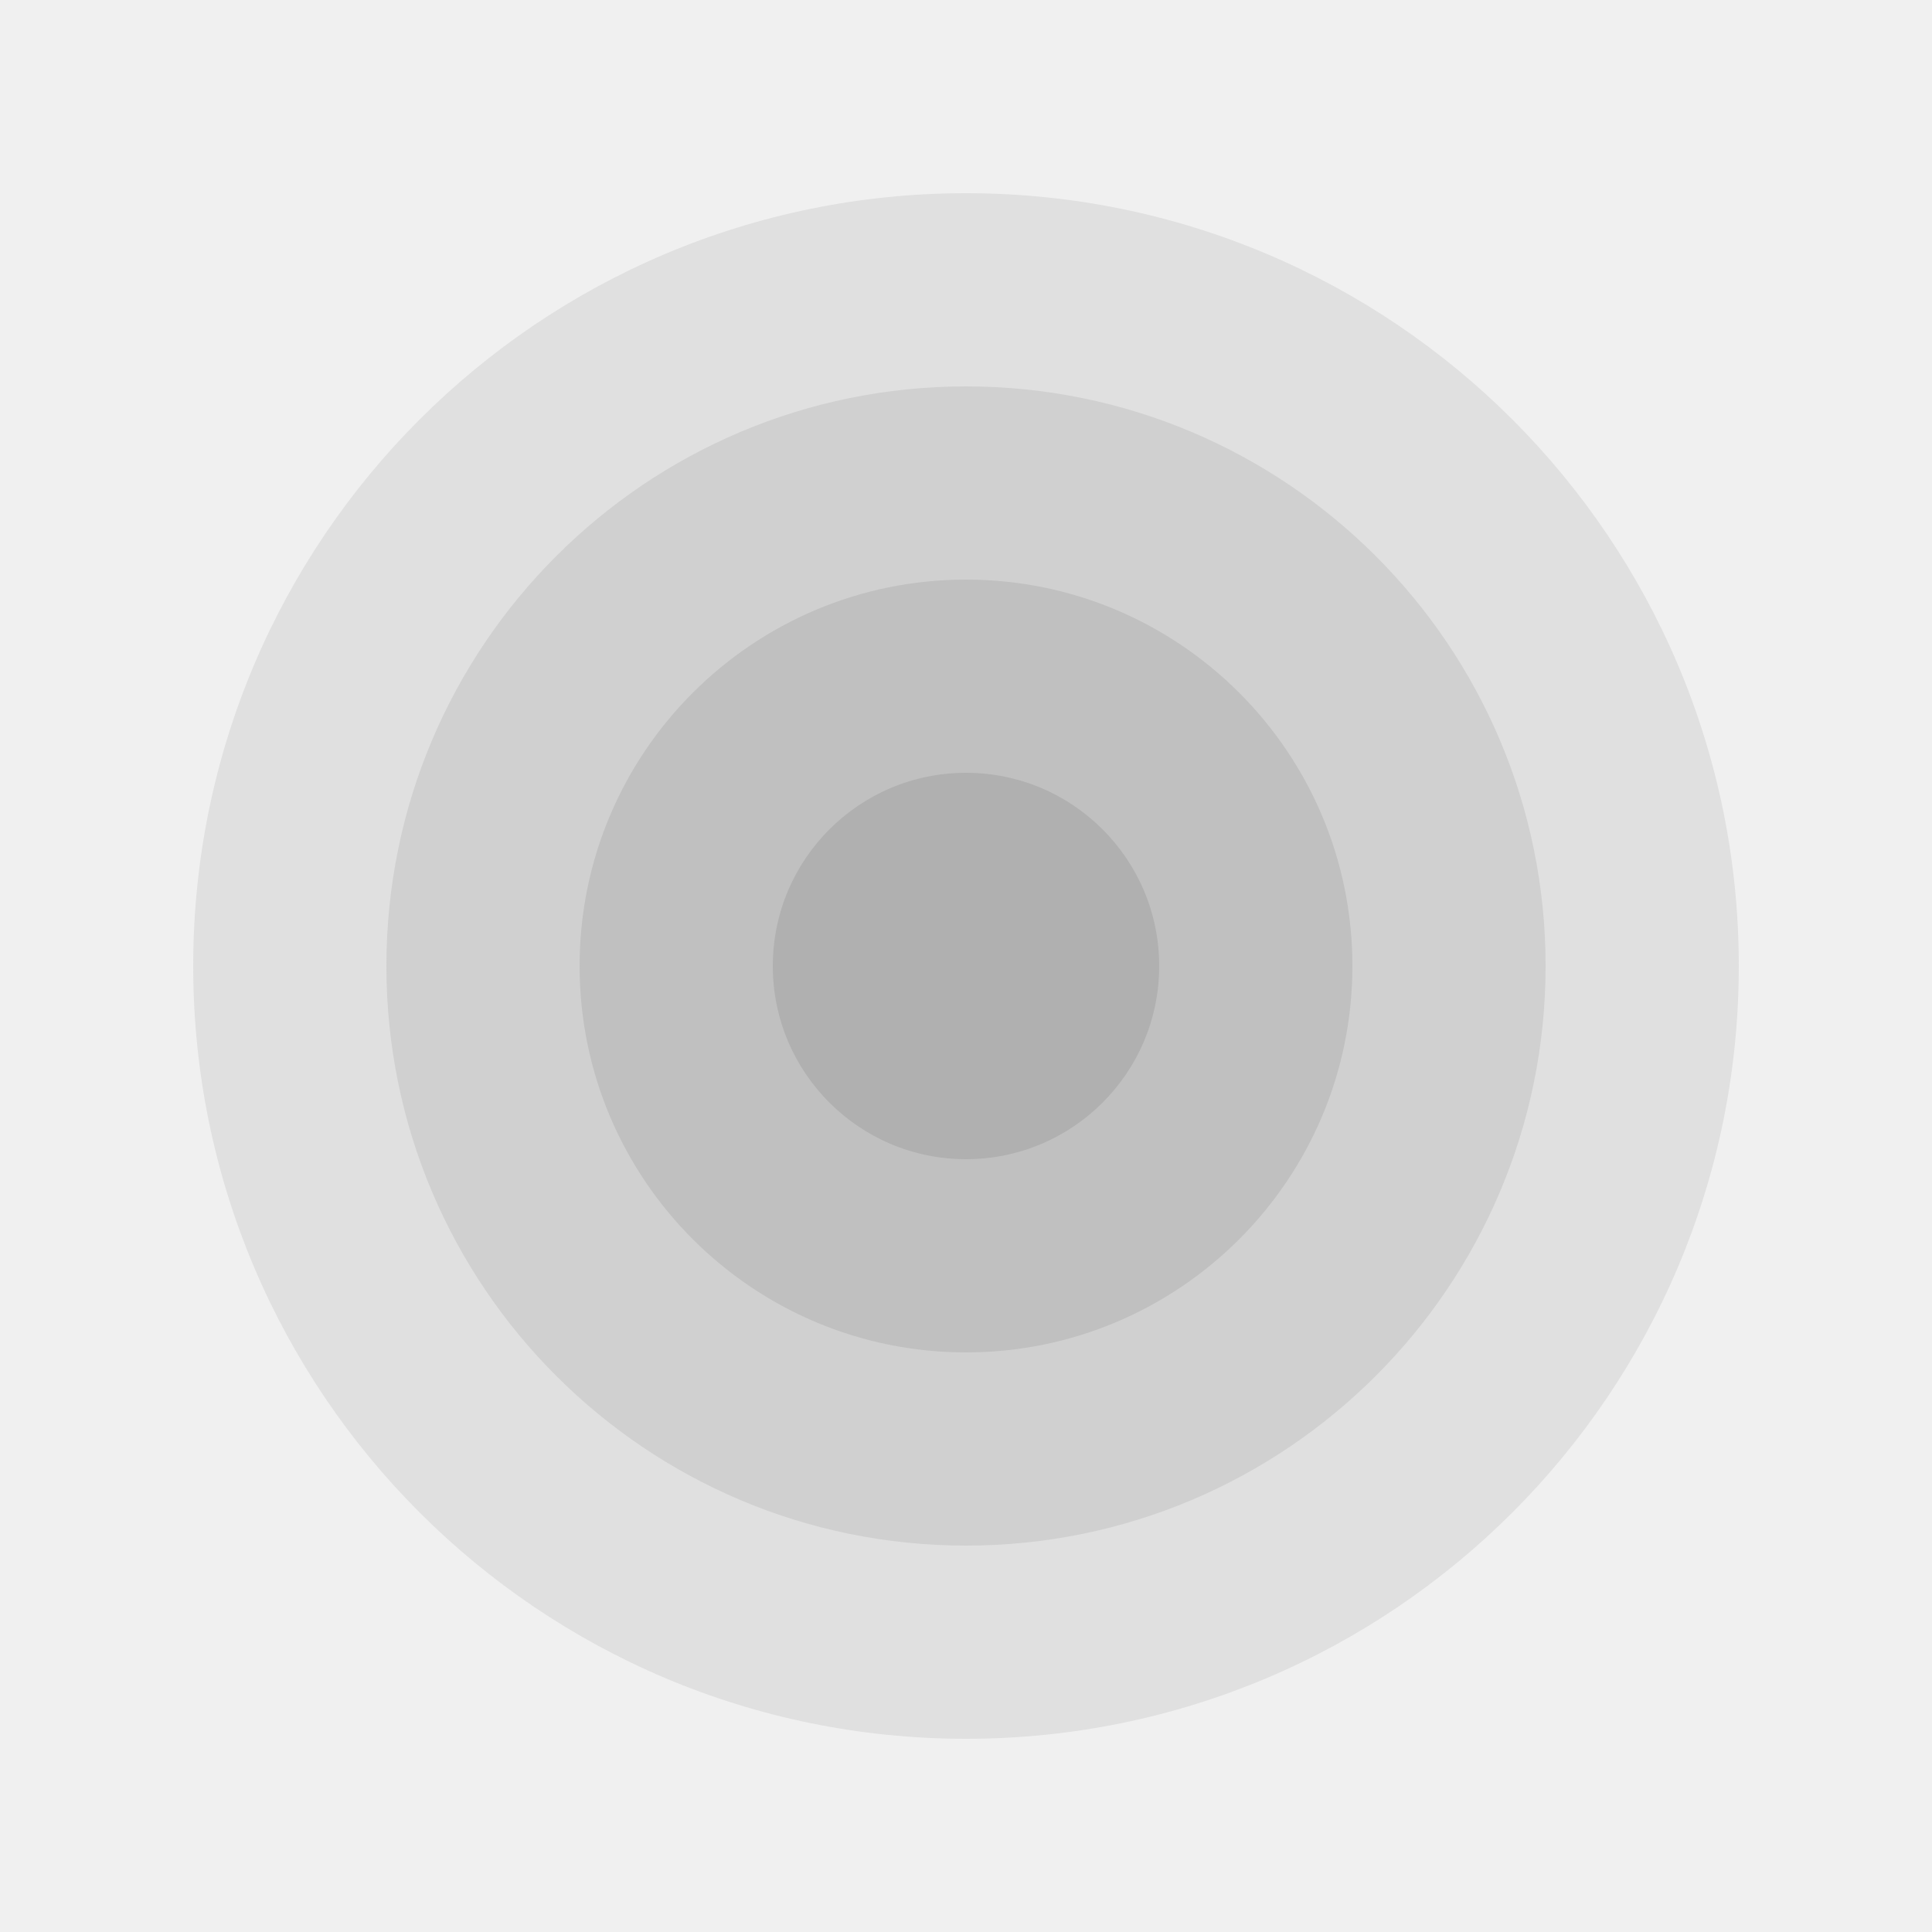
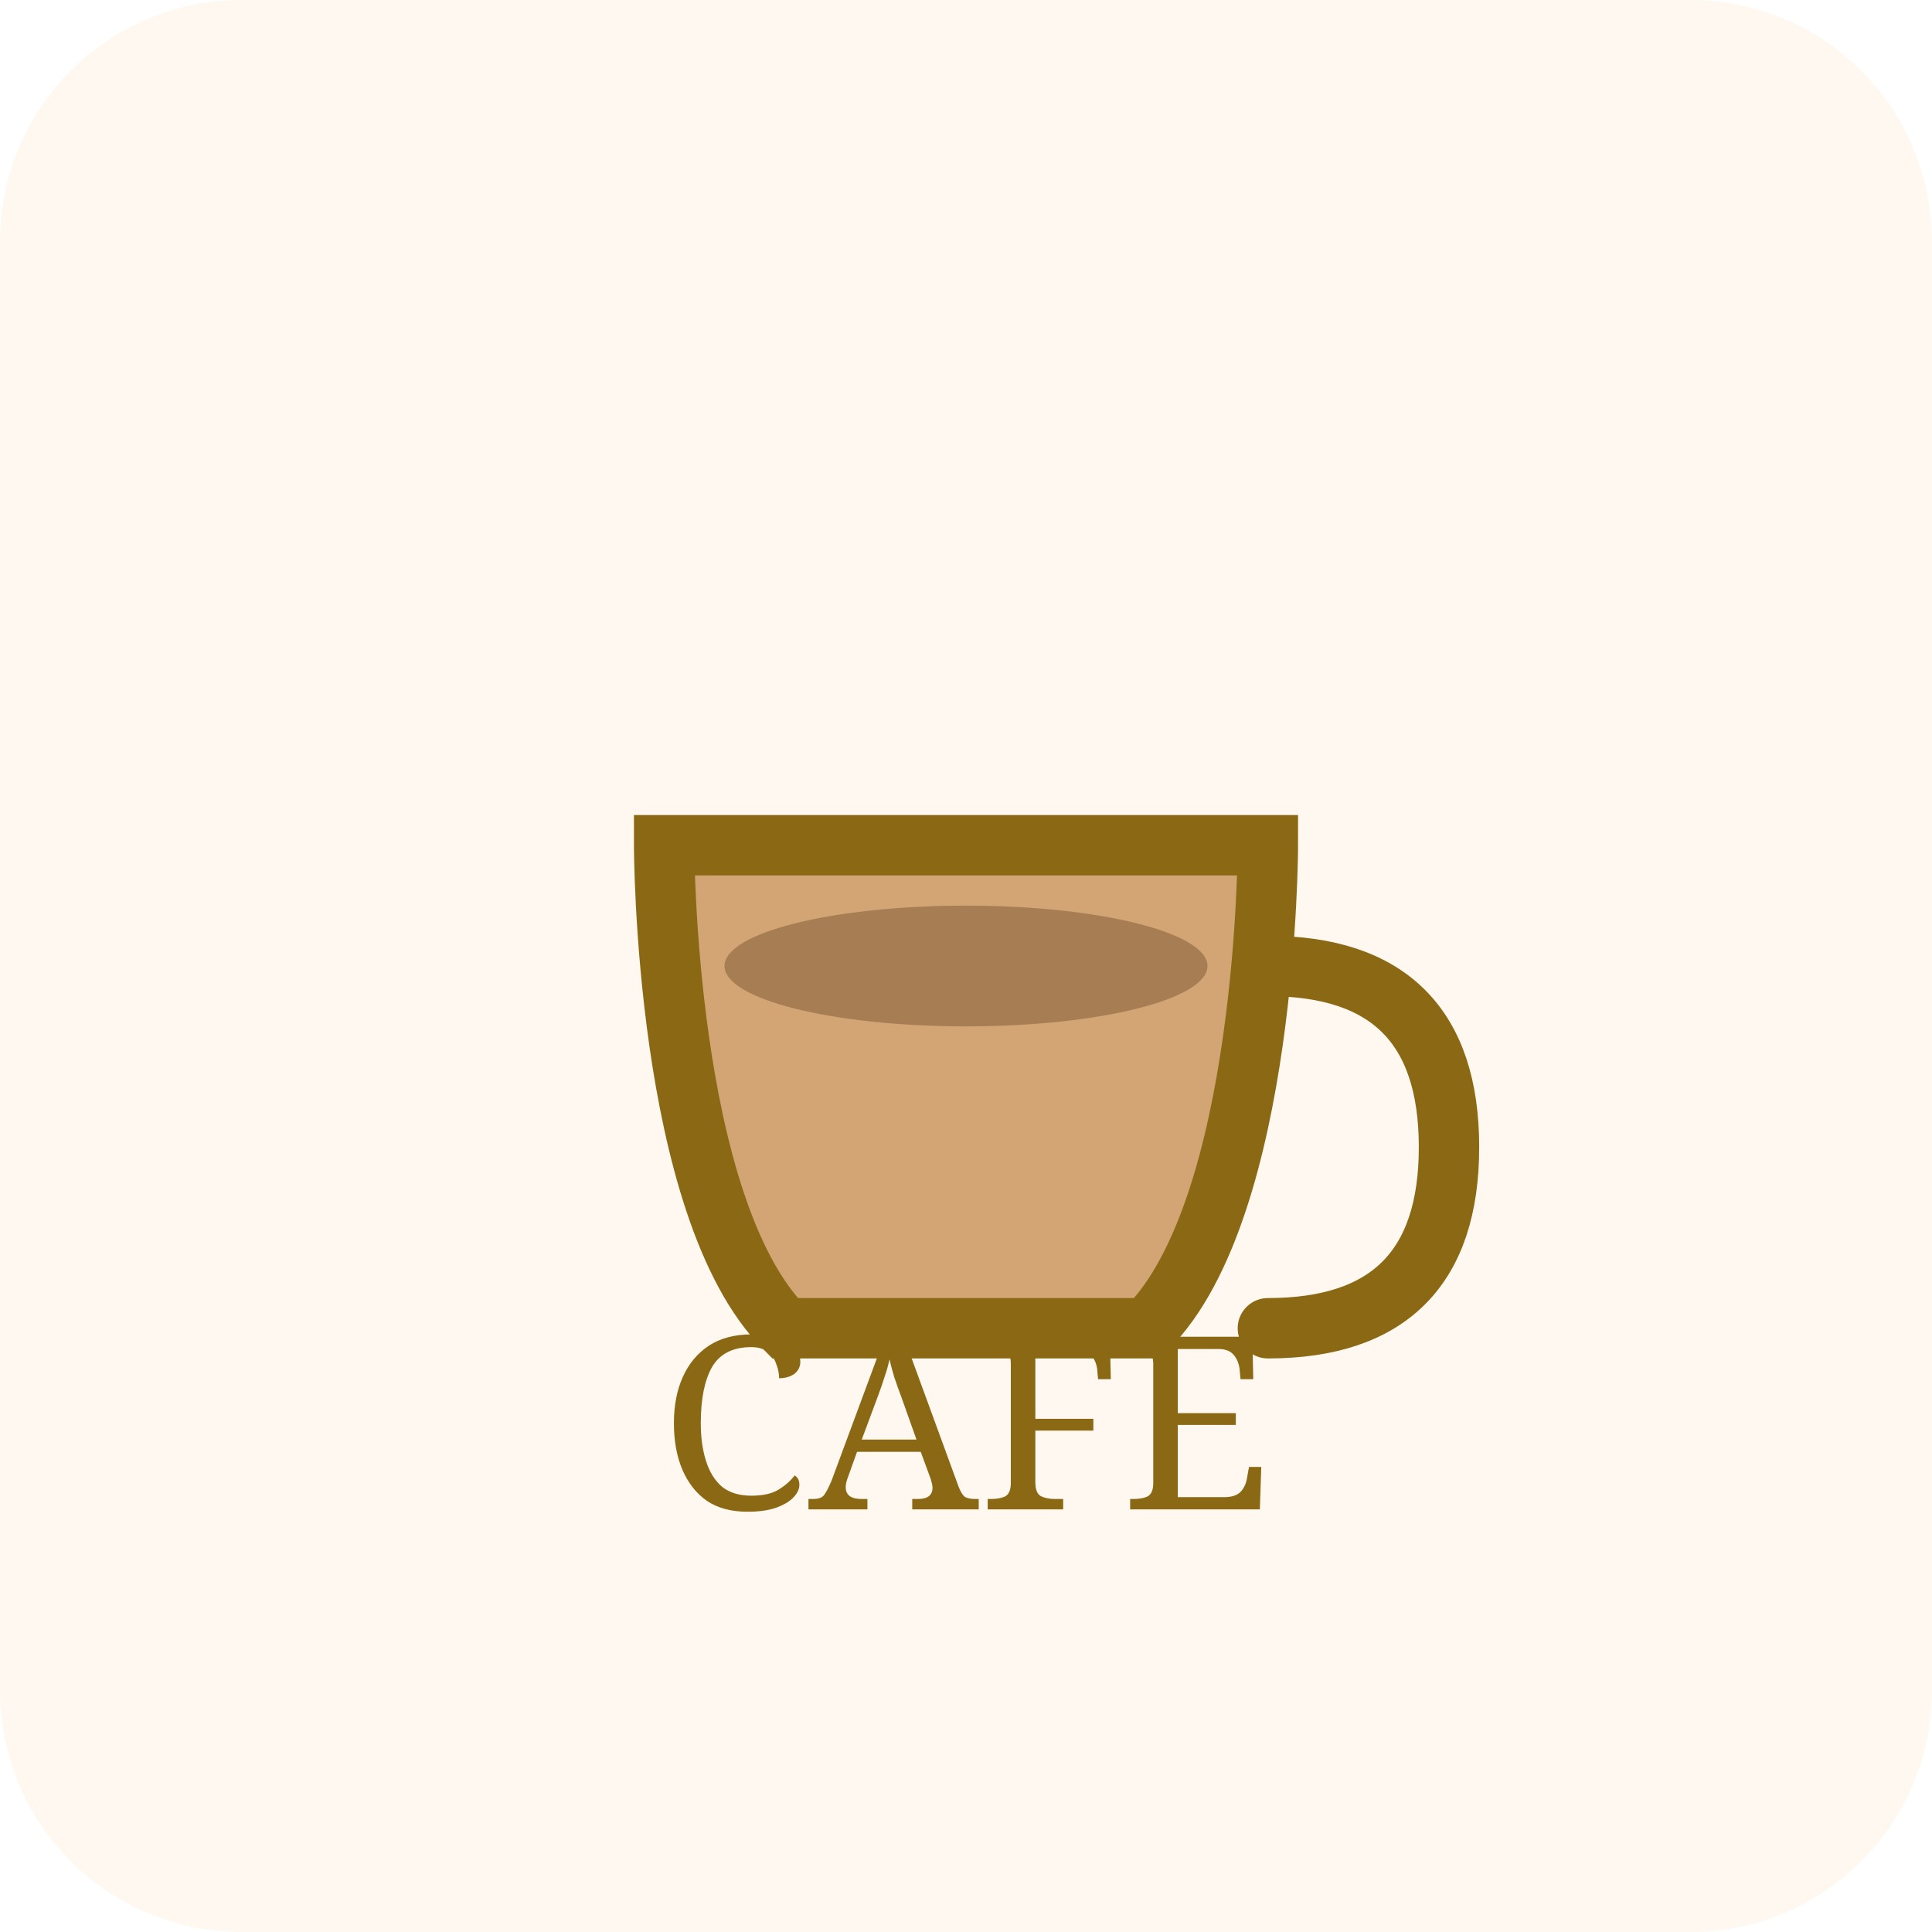
- <svg xmlns="http://www.w3.org/2000/svg" viewBox="0 0 100 100" fill="none">
-   <rect width="100" height="100" fill="#F0F0F0" />
-   <circle cx="50" cy="50" r="40" fill="#E0E0E0" />
-   <circle cx="50" cy="50" r="30" fill="#D0D0D0" />
-   <circle cx="50" cy="50" r="20" fill="#C0C0C0" />
-   <circle cx="50" cy="50" r="10" fill="#B0B0B0" />
+ <svg xmlns="http://www.w3.org/2000/svg" viewBox="0 0 64 64" fill="none">
+   <rect width="64" height="64" fill="#FFF8F0" rx="8" />
+   <g transform="translate(14, 18)">
+     <path d="M8 10 C8 10 8 22 12 26 L24 26 C28 22 28 10 28 10 Z" fill="#D4A574" stroke="#8B6914" stroke-width="2" />
+     <path d="M28 14 C32 14 34 16 34 20 C34 24 32 26 28 26" fill="none" stroke="#8B6914" stroke-width="2" stroke-linecap="round" />
+     <ellipse cx="18" cy="14" rx="8" ry="2" fill="#654321" opacity="0.4" />
+   </g>
+   <text x="32" y="50" text-anchor="middle" font-family="serif" font-size="8" fill="#8B6914">
+     CAFE
+   </text>
</svg>
